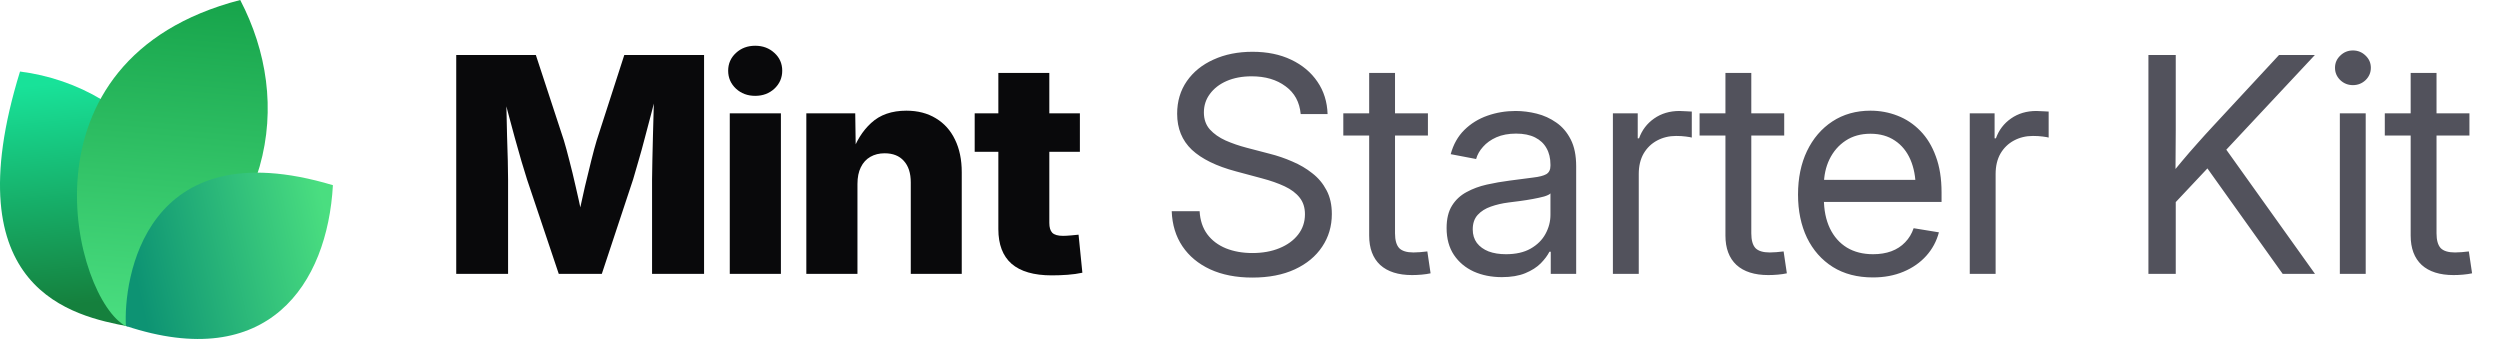
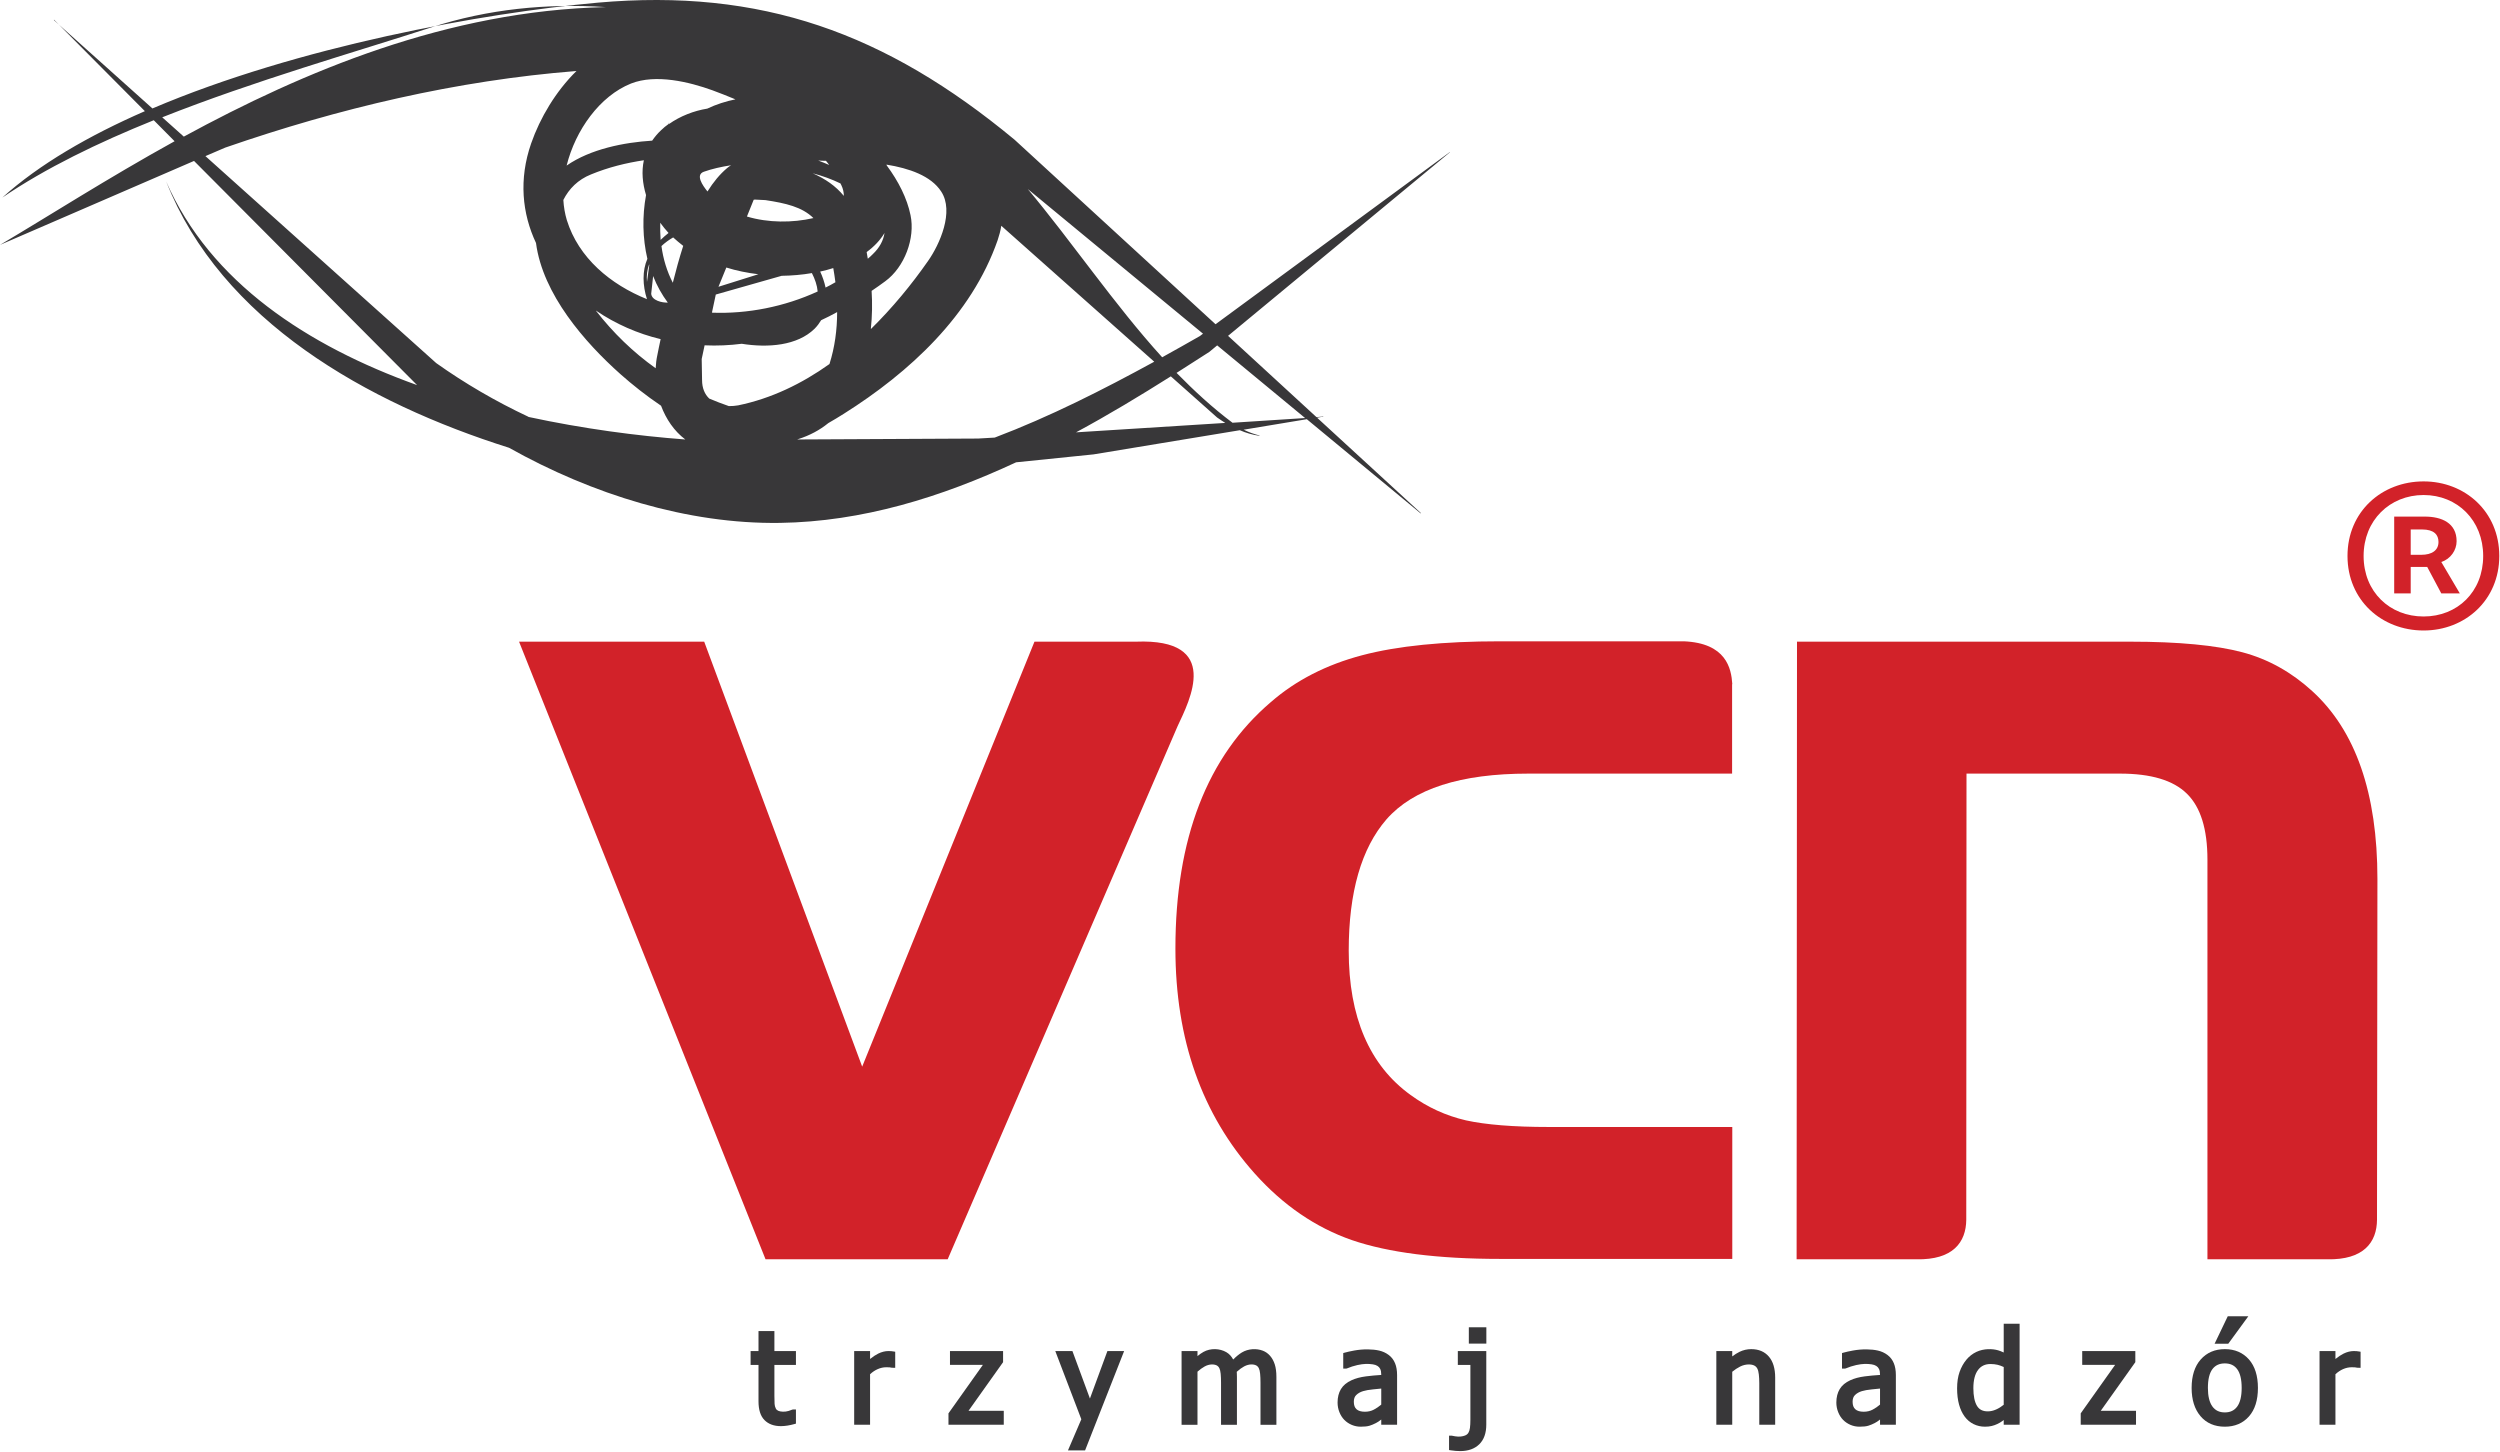
- <svg xmlns="http://www.w3.org/2000/svg" width="177" height="24" viewBox="0 0 177 24" fill="none">
-   <path d="M9.061 23.108C5.268 22.377 -3.391 20.627 1.417 5.064C9.634 6.099 16.973 14.064 9.061 23.108Z" fill="url(#paint0_linear_17557_2020)" />
-   <path d="M8.919 23.094C5.276 21.222 0.784 4.209 17.007 0C20.757 7.193 19.621 16.545 8.919 23.094Z" fill="url(#paint1_linear_17557_2020)" />
-   <path d="M8.914 23.079C8.735 19.882 10.159 9.085 23.57 13.111C23.181 20.123 18.984 26.418 8.914 23.079Z" fill="url(#paint2_linear_17557_2020)" />
-   <path d="M32.301 19.392V3.894H37.938L39.925 9.948C40.036 10.315 40.164 10.787 40.31 11.362C40.462 11.938 40.611 12.552 40.757 13.204C40.91 13.855 41.048 14.483 41.173 15.086C41.305 15.682 41.412 16.192 41.495 16.615H40.695C40.771 16.192 40.871 15.682 40.996 15.086C41.128 14.49 41.267 13.866 41.412 13.214C41.565 12.562 41.714 11.948 41.86 11.373C42.005 10.79 42.133 10.315 42.244 9.948L44.2 3.894H49.848V19.392H46.166V12.704C46.166 12.357 46.173 11.917 46.187 11.383C46.2 10.849 46.214 10.27 46.228 9.646C46.249 9.022 46.266 8.391 46.28 7.753C46.301 7.115 46.311 6.519 46.311 5.964H46.623C46.485 6.561 46.332 7.181 46.166 7.826C45.999 8.471 45.833 9.102 45.666 9.719C45.507 10.336 45.351 10.901 45.198 11.414C45.053 11.928 44.928 12.357 44.824 12.704L42.608 19.392H39.561L37.314 12.704C37.203 12.357 37.072 11.928 36.919 11.414C36.773 10.901 36.614 10.34 36.441 9.729C36.274 9.112 36.104 8.481 35.931 7.836C35.764 7.192 35.608 6.567 35.463 5.964H35.827C35.834 6.512 35.844 7.105 35.858 7.743C35.872 8.374 35.886 9.005 35.9 9.636C35.92 10.26 35.938 10.839 35.952 11.373C35.965 11.907 35.972 12.351 35.972 12.704V19.392H32.301ZM51.668 19.392V8.024H55.288V19.392H51.668ZM53.468 6.786C52.927 6.786 52.473 6.616 52.105 6.276C51.738 5.93 51.554 5.507 51.554 5.007C51.554 4.508 51.738 4.088 52.105 3.749C52.473 3.409 52.927 3.239 53.468 3.239C54.009 3.239 54.463 3.409 54.83 3.749C55.198 4.082 55.382 4.501 55.382 5.007C55.382 5.507 55.198 5.93 54.83 6.276C54.463 6.616 54.009 6.786 53.468 6.786ZM60.708 13.027V19.392H57.088V8.024H60.551L60.593 10.967H60.281C60.593 10.024 61.061 9.268 61.685 8.7C62.309 8.124 63.138 7.836 64.171 7.836C64.975 7.836 65.672 8.017 66.262 8.377C66.851 8.731 67.302 9.234 67.614 9.885C67.933 10.537 68.092 11.307 68.092 12.194V19.392H64.483V12.912C64.483 12.26 64.32 11.754 63.994 11.394C63.675 11.033 63.221 10.853 62.632 10.853C62.25 10.853 61.914 10.936 61.623 11.102C61.332 11.269 61.106 11.515 60.947 11.841C60.787 12.16 60.708 12.555 60.708 13.027ZM76.456 8.024V10.749H69.008V8.024H76.456ZM70.683 5.163H74.292V15.783C74.292 16.102 74.361 16.334 74.5 16.48C74.646 16.625 74.899 16.698 75.259 16.698C75.405 16.698 75.596 16.688 75.831 16.667C76.074 16.646 76.251 16.629 76.362 16.615L76.632 19.309C76.313 19.378 75.963 19.427 75.582 19.455C75.207 19.482 74.836 19.496 74.469 19.496C73.2 19.496 72.25 19.222 71.619 18.674C70.995 18.127 70.683 17.308 70.683 16.22V5.163Z" fill="#09090B" />
-   <path d="M88.667 19.652C87.523 19.652 86.528 19.458 85.682 19.07C84.843 18.681 84.188 18.137 83.716 17.437C83.245 16.736 82.992 15.908 82.957 14.951H84.933C84.968 15.596 85.148 16.14 85.474 16.584C85.8 17.021 86.24 17.354 86.795 17.582C87.35 17.804 87.974 17.915 88.667 17.915C89.388 17.915 90.026 17.801 90.581 17.572C91.143 17.343 91.583 17.024 91.902 16.615C92.228 16.199 92.391 15.717 92.391 15.169C92.391 14.698 92.266 14.306 92.017 13.994C91.767 13.675 91.413 13.408 90.956 13.193C90.498 12.978 89.954 12.787 89.323 12.621L87.502 12.132C86.123 11.765 85.082 11.255 84.382 10.603C83.689 9.944 83.342 9.095 83.342 8.055C83.342 7.174 83.571 6.404 84.028 5.746C84.486 5.087 85.117 4.577 85.921 4.217C86.726 3.849 87.645 3.666 88.678 3.666C89.718 3.666 90.63 3.853 91.413 4.227C92.204 4.602 92.824 5.122 93.275 5.787C93.726 6.446 93.965 7.209 93.993 8.076H92.089C92.013 7.23 91.656 6.574 91.018 6.11C90.387 5.638 89.586 5.403 88.615 5.403C87.95 5.403 87.36 5.513 86.847 5.735C86.341 5.957 85.946 6.262 85.661 6.651C85.377 7.032 85.235 7.469 85.235 7.961C85.235 8.447 85.377 8.849 85.661 9.168C85.946 9.48 86.317 9.74 86.774 9.948C87.232 10.149 87.724 10.319 88.251 10.457L89.884 10.884C90.439 11.023 90.977 11.206 91.496 11.435C92.023 11.657 92.495 11.934 92.911 12.267C93.334 12.593 93.67 12.995 93.92 13.474C94.17 13.945 94.294 14.504 94.294 15.149C94.294 16.015 94.066 16.788 93.608 17.468C93.157 18.148 92.512 18.681 91.673 19.07C90.834 19.458 89.832 19.652 88.667 19.652ZM101.097 8.024V9.594H95.106V8.024H101.097ZM96.937 5.163H98.767V16.521C98.767 17 98.865 17.347 99.059 17.562C99.26 17.77 99.6 17.874 100.078 17.874C100.21 17.874 100.366 17.867 100.546 17.853C100.733 17.832 100.903 17.815 101.056 17.801L101.285 19.351C101.097 19.392 100.886 19.423 100.65 19.444C100.414 19.465 100.189 19.475 99.974 19.475C98.996 19.475 98.244 19.236 97.717 18.758C97.197 18.272 96.937 17.579 96.937 16.677V5.163ZM106.33 19.621C105.595 19.621 104.932 19.489 104.343 19.226C103.754 18.955 103.285 18.564 102.939 18.05C102.592 17.53 102.419 16.896 102.419 16.147C102.419 15.495 102.547 14.965 102.804 14.556C103.06 14.146 103.403 13.828 103.833 13.599C104.263 13.363 104.742 13.186 105.269 13.068C105.796 12.95 106.333 12.857 106.881 12.787C107.574 12.69 108.132 12.617 108.555 12.569C108.978 12.52 109.287 12.441 109.481 12.33C109.675 12.212 109.772 12.014 109.772 11.737V11.654C109.772 11.203 109.679 10.815 109.492 10.489C109.311 10.163 109.041 9.91 108.68 9.729C108.32 9.549 107.872 9.459 107.338 9.459C106.805 9.459 106.34 9.546 105.945 9.719C105.556 9.892 105.241 10.118 104.998 10.395C104.755 10.665 104.593 10.953 104.509 11.258L102.71 10.915C102.897 10.222 103.22 9.65 103.677 9.199C104.135 8.748 104.679 8.412 105.31 8.19C105.941 7.968 106.607 7.857 107.307 7.857C107.8 7.857 108.295 7.92 108.795 8.044C109.301 8.169 109.765 8.381 110.188 8.679C110.611 8.97 110.951 9.369 111.208 9.875C111.464 10.374 111.593 11.005 111.593 11.768V19.392H109.793V17.822H109.7C109.568 18.085 109.363 18.359 109.086 18.643C108.809 18.921 108.444 19.153 107.994 19.34C107.543 19.527 106.988 19.621 106.33 19.621ZM106.621 17.998C107.321 17.998 107.904 17.867 108.368 17.603C108.84 17.333 109.19 16.986 109.419 16.563C109.654 16.133 109.772 15.682 109.772 15.211V13.692C109.703 13.769 109.554 13.841 109.325 13.911C109.096 13.973 108.829 14.032 108.524 14.088C108.226 14.143 107.921 14.192 107.609 14.233C107.304 14.275 107.033 14.309 106.798 14.337C106.354 14.393 105.938 14.49 105.549 14.628C105.168 14.76 104.86 14.954 104.624 15.211C104.388 15.467 104.27 15.811 104.27 16.241C104.27 16.615 104.367 16.934 104.561 17.198C104.762 17.461 105.04 17.662 105.393 17.801C105.747 17.933 106.156 17.998 106.621 17.998ZM114.193 19.392V8.024H115.951V9.792H116.045C116.253 9.209 116.61 8.741 117.116 8.388C117.622 8.034 118.219 7.857 118.905 7.857C119.058 7.857 119.217 7.864 119.384 7.878C119.55 7.885 119.682 7.892 119.779 7.899V9.74C119.716 9.719 119.578 9.695 119.363 9.667C119.155 9.639 118.922 9.625 118.666 9.625C118.174 9.625 117.726 9.733 117.324 9.948C116.922 10.163 116.603 10.471 116.367 10.874C116.138 11.276 116.024 11.758 116.024 12.319V19.392H114.193ZM126.322 8.024V9.594H120.33V8.024H126.322ZM122.161 5.163H123.992V16.521C123.992 17 124.089 17.347 124.283 17.562C124.484 17.77 124.824 17.874 125.302 17.874C125.434 17.874 125.59 17.867 125.77 17.853C125.958 17.832 126.127 17.815 126.28 17.801L126.509 19.351C126.322 19.392 126.11 19.423 125.874 19.444C125.639 19.465 125.413 19.475 125.198 19.475C124.221 19.475 123.468 19.236 122.941 18.758C122.421 18.272 122.161 17.579 122.161 16.677V5.163ZM132.604 19.642C131.502 19.642 130.555 19.396 129.765 18.903C128.974 18.404 128.364 17.714 127.934 16.834C127.511 15.946 127.3 14.927 127.3 13.775C127.3 12.611 127.511 11.584 127.934 10.697C128.364 9.802 128.964 9.102 129.734 8.596C130.51 8.089 131.408 7.836 132.428 7.836C133.1 7.836 133.738 7.954 134.341 8.19C134.952 8.426 135.489 8.783 135.954 9.261C136.425 9.74 136.793 10.343 137.056 11.071C137.327 11.792 137.462 12.645 137.462 13.63V14.296H128.433V12.735H136.463L135.631 13.297C135.631 12.541 135.506 11.876 135.257 11.3C135.007 10.725 134.643 10.277 134.165 9.958C133.686 9.632 133.107 9.469 132.428 9.469C131.748 9.469 131.162 9.632 130.67 9.958C130.177 10.284 129.796 10.725 129.526 11.279C129.262 11.827 129.13 12.441 129.13 13.12V14.046C129.13 14.864 129.273 15.572 129.557 16.168C129.841 16.757 130.243 17.211 130.763 17.53C131.283 17.842 131.901 17.998 132.615 17.998C133.093 17.998 133.523 17.929 133.905 17.79C134.293 17.645 134.619 17.433 134.882 17.156C135.153 16.879 135.354 16.546 135.486 16.157L137.275 16.449C137.108 17.08 136.81 17.634 136.38 18.113C135.95 18.591 135.413 18.966 134.768 19.236C134.123 19.507 133.402 19.642 132.604 19.642ZM139.459 19.392V8.024H141.217V9.792H141.311C141.519 9.209 141.876 8.741 142.382 8.388C142.888 8.034 143.485 7.857 144.171 7.857C144.324 7.857 144.483 7.864 144.649 7.878C144.816 7.885 144.948 7.892 145.045 7.899V9.74C144.982 9.719 144.844 9.695 144.629 9.667C144.421 9.639 144.188 9.625 143.932 9.625C143.439 9.625 142.992 9.733 142.59 9.948C142.188 10.163 141.869 10.471 141.633 10.874C141.404 11.276 141.29 11.758 141.29 12.319V19.392H139.459ZM153.429 14.961V12.715C153.783 12.257 154.136 11.82 154.49 11.404C154.844 10.981 155.204 10.565 155.572 10.156C155.939 9.74 156.314 9.327 156.695 8.918L161.355 3.894H163.893L157.277 10.967H157.184L153.429 14.961ZM152.108 19.392V3.894H154.043V9.241L154.022 12.559L154.043 13.505V19.392H152.108ZM161.615 19.392L155.967 11.477L157.173 9.969L163.903 19.392H161.615ZM165.661 19.392V8.024H167.492V19.392H165.661ZM166.587 6.027C166.24 6.027 165.942 5.909 165.692 5.673C165.443 5.43 165.318 5.139 165.318 4.799C165.318 4.459 165.443 4.172 165.692 3.936C165.942 3.693 166.24 3.572 166.587 3.572C166.934 3.572 167.232 3.693 167.482 3.936C167.731 4.172 167.856 4.459 167.856 4.799C167.856 5.139 167.731 5.43 167.482 5.673C167.232 5.909 166.934 6.027 166.587 6.027ZM174.836 8.024V9.594H168.844V8.024H174.836ZM170.675 5.163H172.506V16.521C172.506 17 172.603 17.347 172.797 17.562C172.998 17.77 173.338 17.874 173.816 17.874C173.948 17.874 174.104 17.867 174.284 17.853C174.472 17.832 174.641 17.815 174.794 17.801L175.023 19.351C174.836 19.392 174.624 19.423 174.388 19.444C174.153 19.465 173.927 19.475 173.712 19.475C172.735 19.475 171.982 19.236 171.455 18.758C170.935 18.272 170.675 17.579 170.675 16.677V5.163Z" fill="#52525C" />
-   <defs>
-     <linearGradient id="paint0_linear_17557_2020" x1="3.776" y1="5.916" x2="5.232" y2="21.559" gradientUnits="userSpaceOnUse">
-       <stop stop-color="#18E299" />
-       <stop offset="1" stop-color="#15803D" />
-     </linearGradient>
-     <linearGradient id="paint1_linear_17557_2020" x1="12.171" y1="-0.718" x2="10.19" y2="22.983" gradientUnits="userSpaceOnUse">
-       <stop stop-color="#16A34A" />
-       <stop offset="1" stop-color="#4ADE80" />
-     </linearGradient>
-     <linearGradient id="paint2_linear_17557_2020" x1="23.133" y1="15.353" x2="9.338" y2="18.52" gradientUnits="userSpaceOnUse">
-       <stop stop-color="#4ADE80" />
-       <stop offset="1" stop-color="#0D9373" />
-     </linearGradient>
-   </defs>
+ <svg xmlns="http://www.w3.org/2000/svg" width="100%" height="100%" viewBox="0 0 1242 721" xml:space="preserve" style="fill-rule:evenodd;clip-rule:evenodd;stroke-linejoin:round;stroke-miterlimit:2;">
+   <g id="Layer-1">
+     <path d="M384.721,661.281l-7.896,0l0,9.925l-3.929,0l-0,6.904l3.929,0l0,18.1c0,4.159 0.996,7.28 2.958,9.275c1.967,2.005 4.713,3.021 8.163,3.021c0.996,0 2.092,-0.091 3.271,-0.275c1.146,-0.183 2.304,-0.437 3.446,-0.758l0.758,-0.217l-0,-7.05l-1.388,0l-0.45,0.104c-0.358,0.171 -0.954,0.38 -1.775,0.638c-1.916,0.6 -4.096,0.429 -5.187,-0.071c-0.563,-0.262 -0.954,-0.629 -1.204,-1.146c-0.35,-0.691 -0.555,-1.454 -0.605,-2.258c-0.062,-0.933 -0.091,-2.263 -0.091,-3.988l-0,-15.375l10.7,0l-0,-6.904l-10.7,0l-0,-9.925Z" style="fill:#383739;fill-rule:nonzero;" />
+     <path d="M442.8,671.254c-0.321,-0.029 -0.804,-0.05 -1.45,-0.05c-1.642,0 -3.338,0.429 -5.05,1.267c-1.2,0.591 -2.554,1.479 -4.05,2.671l-0,-3.938l-7.896,0l0,36.617l7.896,-0l-0,-25.109c1.187,-1.1 2.454,-1.95 3.767,-2.52c1.408,-0.625 2.837,-0.938 4.254,-0.938c0.654,0 1.216,0.021 1.675,0.042c0.416,0.029 0.796,0.091 1.162,0.2l1.634,0.033l-0,-7.987l-0.875,-0.138c-0.392,-0.062 -0.746,-0.112 -1.067,-0.15" style="fill:#383739;fill-rule:nonzero;" />
+     <path d="M498.332,676.723l-0,-5.517l-26.384,0l0,6.871l16.338,0l-17.084,24.075l0,5.671l27.471,-0l0,-6.938l-17.516,0l17.175,-24.162Z" style="fill:#383739;fill-rule:nonzero;" />
+     <path d="M541.478,694.797l-8.701,-23.591l-8.512,-0l12.938,33.883l-6.642,15.475l8.504,0l19.404,-49.358l-8.312,-0l-8.679,23.591Z" style="fill:#383739;fill-rule:nonzero;" />
+     <path d="M630.945,673.537c-1.013,-1.154 -2.221,-2 -3.592,-2.521c-3.104,-1.187 -7.213,-1.037 -10.404,0.892c-1.4,0.85 -2.846,2.025 -4.296,3.504c-0.867,-1.608 -1.992,-2.821 -3.371,-3.625c-3.258,-1.925 -7.896,-2.112 -11.4,-0.154c-0.983,0.55 -1.975,1.246 -2.971,2.079l0,-2.508l-7.904,-0l0,36.621l7.904,-0l0,-26.375c1.125,-1.017 2.3,-1.88 3.488,-2.546c2.475,-1.409 4.862,-1.179 6.058,-0.575c0.567,0.304 0.996,0.746 1.313,1.379c0.325,0.637 0.554,1.579 0.662,2.787c0.121,1.334 0.179,2.784 0.179,4.317l0,21.013l7.896,-0l0,-23.771c0,-0.684 -0.012,-1.275 -0.046,-1.779l-0.05,-0.759c1.263,-1.146 2.496,-2.046 3.675,-2.683c2.554,-1.363 4.817,-1.092 5.971,-0.504c0.571,0.304 1,0.746 1.313,1.383c0.329,0.638 0.554,1.575 0.662,2.783c0.125,1.309 0.183,2.763 0.183,4.317l0,21.013l7.9,-0l0,-23.771c0,-2.467 -0.279,-4.559 -0.812,-6.221c-0.546,-1.7 -1.342,-3.142 -2.358,-4.296" style="fill:#383739;fill-rule:nonzero;" />
+     <path d="M686.206,689.837l-0,7.967c-1.129,0.967 -2.346,1.8 -3.621,2.479c-1.325,0.713 -2.838,1.067 -4.488,1.067c-1.87,-0 -3.274,-0.417 -4.183,-1.242c-0.896,-0.812 -1.333,-2.025 -1.333,-3.712c-0,-1.475 0.391,-2.575 1.204,-3.35c0.879,-0.859 2.025,-1.513 3.404,-1.929c1.234,-0.375 2.888,-0.671 4.925,-0.871c1.567,-0.163 2.929,-0.3 4.092,-0.409m3.704,-16.691c-1.412,-1.054 -3.021,-1.796 -4.779,-2.188c-3.121,-0.712 -7.788,-0.854 -12.354,-0.016c-1.992,0.37 -3.575,0.72 -4.709,1.05l-0.75,0.212l0,7.729l1.38,0l0.404,-0.079c1.746,-0.733 3.516,-1.304 5.262,-1.692c3.2,-0.712 5.467,-0.675 7.663,-0.354c0.925,0.134 1.704,0.396 2.325,0.8c0.579,0.354 1.021,0.846 1.341,1.496c0.342,0.7 0.513,1.654 0.513,2.842l-0,0.125c-2.729,0.171 -5.296,0.408 -7.625,0.712c-2.733,0.354 -5.146,1 -7.158,1.925c-2.371,1.071 -4.142,2.554 -5.259,4.413c-1.1,1.837 -1.658,4.071 -1.658,6.646c-0,1.675 0.304,3.287 0.908,4.791c0.604,1.513 1.429,2.809 2.454,3.854c1.059,1.063 2.3,1.896 3.705,2.484c1.404,0.591 2.904,0.887 4.454,0.887c1.837,0 3.254,-0.154 4.333,-0.475c1,-0.304 2.067,-0.746 3.15,-1.308c0.821,-0.408 1.658,-0.95 2.483,-1.617c0.075,-0.054 0.142,-0.108 0.213,-0.171l-0,2.609l7.867,-0l-0,-24.663c-0,-2.291 -0.338,-4.283 -1.009,-5.896c-0.687,-1.675 -1.741,-3.058 -3.154,-4.116" style="fill:#383739;fill-rule:nonzero;" />
+     <rect x="729.716" y="659.393" width="8.704" height="8.113" style="fill:#383739;" />
+     <path d="M724.247,678.11l6.242,0l-0,27.28c-0,1.575 -0.075,2.92 -0.221,4.004c-0.133,0.983 -0.392,1.791 -0.771,2.416c-0.375,0.625 -0.942,1.075 -1.721,1.371c-1.154,0.438 -2.758,0.734 -4.841,0.379c-0.525,-0.087 -1.009,-0.183 -1.671,-0.308l-1.379,0l-0,7.133l0.883,0.138c0.808,0.121 1.625,0.212 2.437,0.283c0.825,0.067 1.575,0.096 2.234,0.096c3.979,0 7.162,-1.142 9.466,-3.387c2.309,-2.259 3.484,-5.538 3.484,-9.742l-0,-36.567l-14.142,0l0,6.904Z" style="fill:#383739;fill-rule:nonzero;" />
+     <path d="M870.011,670.249c-2.025,0 -3.983,0.45 -5.808,1.338c-1.196,0.583 -2.413,1.35 -3.629,2.279l-0,-2.663l-7.9,0l-0,36.621l7.9,0l-0,-26.337c1.275,-1.042 2.591,-1.905 3.925,-2.58c2.791,-1.404 5.612,-1.212 6.991,-0.52c0.663,0.329 1.163,0.82 1.53,1.491c0.37,0.7 0.629,1.684 0.762,2.917c0.15,1.329 0.229,2.783 0.229,4.325l0,20.704l7.896,0l0,-23.458c0,-4.479 -1.05,-7.979 -3.129,-10.4c-2.108,-2.467 -5.058,-3.717 -8.767,-3.717" style="fill:#383739;fill-rule:nonzero;" />
+     <path d="M934,689.837l0,7.967c-1.129,0.971 -2.345,1.8 -3.62,2.479c-1.325,0.713 -2.838,1.067 -4.488,1.067c-1.871,-0 -3.275,-0.417 -4.187,-1.242c-0.896,-0.808 -1.33,-2.025 -1.33,-3.712c0,-1.475 0.392,-2.575 1.205,-3.35c0.879,-0.859 2.029,-1.513 3.404,-1.929c1.233,-0.375 2.887,-0.671 4.925,-0.871c1.566,-0.163 2.929,-0.3 4.091,-0.409m3.705,-16.691c-1.409,-1.054 -3.017,-1.796 -4.784,-2.188c-3.112,-0.712 -7.787,-0.854 -12.354,-0.016c-1.992,0.37 -3.575,0.725 -4.708,1.05l-0.754,0.212l-0,7.729l1.387,0l0.404,-0.079c1.746,-0.733 3.517,-1.304 5.263,-1.692c3.2,-0.712 5.471,-0.675 7.662,-0.354c0.925,0.134 1.704,0.396 2.329,0.8c0.575,0.354 1.013,0.846 1.338,1.5c0.342,0.692 0.512,1.646 0.512,2.838l0,0.125c-2.733,0.171 -5.295,0.408 -7.625,0.712c-2.733,0.354 -5.141,1 -7.162,1.925c-2.371,1.071 -4.138,2.559 -5.254,4.413c-1.104,1.837 -1.663,4.071 -1.663,6.646c0,1.666 0.304,3.283 0.913,4.791c0.604,1.517 1.433,2.813 2.454,3.854c1.062,1.063 2.304,1.896 3.7,2.484c1.404,0.591 2.908,0.887 4.458,0.887c1.838,0 3.254,-0.154 4.334,-0.475c1,-0.304 2.062,-0.746 3.154,-1.308c0.821,-0.413 1.658,-0.954 2.483,-1.617c0.071,-0.05 0.138,-0.108 0.208,-0.171l0,2.609l7.867,-0l0,-24.663c0,-2.283 -0.337,-4.275 -1.008,-5.896c-0.688,-1.675 -1.742,-3.058 -3.154,-4.116" style="fill:#383739;fill-rule:nonzero;" />
+     <path d="M992.37,678.025c0.896,0.204 1.93,0.575 3.075,1.1l0,18.762c-1.175,0.963 -2.433,1.746 -3.741,2.33c-1.404,0.633 -2.813,0.95 -4.184,0.95c-2.495,-0 -4.25,-0.896 -5.354,-2.738c-1.191,-1.967 -1.8,-4.925 -1.8,-8.779c0,-3.971 0.784,-7.025 2.325,-9.063c1.5,-1.979 3.521,-2.941 6.188,-2.941c1.254,-0 2.425,0.125 3.491,0.379m3.075,-6.104c-0.937,-0.446 -1.845,-0.8 -2.712,-1.063c-2.925,-0.875 -7.3,-0.937 -10.875,0.775c-1.908,0.913 -3.563,2.196 -4.908,3.809c-1.455,1.741 -2.605,3.8 -3.425,6.125c-0.825,2.312 -1.238,5.075 -1.238,8.208c0,2.983 0.325,5.679 0.963,7.992c0.65,2.358 1.591,4.366 2.795,5.987c1.213,1.638 2.709,2.896 4.442,3.746c1.733,0.85 3.642,1.283 5.671,1.283c1.25,0 2.371,-0.121 3.342,-0.358c0.937,-0.225 1.866,-0.554 2.758,-0.975c0.937,-0.442 1.779,-0.929 2.504,-1.471c0.217,-0.162 0.442,-0.342 0.683,-0.529l0,2.371l7.896,-0l0,-50.192l-7.896,0l0,14.292Z" style="fill:#383739;fill-rule:nonzero;" />
+     <path d="M1060.83,676.723l-0,-5.517l-26.388,0l0,6.871l16.342,0l-17.084,24.075l0,5.671l27.471,-0l0,-6.938l-17.516,0l17.175,-24.162Z" style="fill:#383739;fill-rule:nonzero;" />
+     <path d="M1105.3,701.69c-2.7,0 -4.717,-0.958 -6.163,-2.929c-1.496,-2.037 -2.254,-5.146 -2.254,-9.229c-0,-4.229 0.758,-7.371 2.25,-9.346c1.442,-1.912 3.458,-2.85 6.167,-2.85c2.691,0 4.691,0.934 6.125,2.85c1.483,1.975 2.237,5.121 2.237,9.346c0,4.154 -0.758,7.279 -2.25,9.283c-1.446,1.934 -3.446,2.875 -6.112,2.875m-0,-31.441c-4.929,-0 -8.959,1.729 -11.988,5.141c-2.996,3.375 -4.512,8.134 -4.512,14.142c-0,5.829 1.475,10.533 4.375,13.979c2.946,3.496 7.025,5.271 12.125,5.271c4.946,0 8.979,-1.712 11.975,-5.096c2.962,-3.346 4.466,-8.112 4.466,-14.154c0,-6.025 -1.504,-10.787 -4.462,-14.154c-3,-3.404 -7.033,-5.129 -11.979,-5.129" style="fill:#383739;fill-rule:nonzero;" />
+     <path d="M1116.97,653.924l-10.221,0l-6.534,13.638l6.792,-0l9.963,-13.638Z" style="fill:#383739;fill-rule:nonzero;" />
+     <path d="M1171.86,671.405c-0.396,-0.067 -0.746,-0.113 -1.063,-0.15c-0.321,-0.029 -0.804,-0.05 -1.45,-0.05c-1.641,-0 -3.337,0.429 -5.05,1.267c-1.204,0.587 -2.558,1.479 -4.05,2.67l0,-3.937l-7.9,-0l0,36.617l7.9,-0l0,-25.109c1.192,-1.104 2.463,-1.95 3.767,-2.525c1.408,-0.621 2.837,-0.933 4.254,-0.933c0.654,-0 1.221,0.021 1.671,0.042c0.412,0.025 0.804,0.091 1.167,0.195l1.633,0.038l-0,-7.988l-0.879,-0.137Z" style="fill:#383739;fill-rule:nonzero;" />
+     <path d="M428.33,529.909l85.596,-211.129l50.375,-0c42.85,-1.704 26.671,29.262 20.754,41.921l-114.25,264.916l-90.487,0l-122.454,-306.837l91.983,-0l78.483,211.129Z" style="fill:#d22229;fill-rule:nonzero;" />
+     <path d="M745.178,625.425c-30.95,-0 -55.441,-3.138 -73.525,-9.333c-18.091,-6.28 -34.175,-17.317 -48.266,-33.042c-26.288,-29.408 -39.442,-66.567 -39.442,-111.796c-0,-54.575 15.733,-95.417 47.433,-122.471c12.463,-10.858 27.604,-18.562 45.229,-23.229c17.63,-4.679 40.575,-6.954 68.571,-6.954l91.325,-0c21.046,0.867 23.617,13.433 24.096,21.233l-0.092,0.2l0,44.296l-101.229,0c-33.629,0 -57.133,7.5 -70.496,22.742c-12.45,14.383 -18.737,36.096 -18.737,65.233c-0,32.954 10.283,56.942 30.754,71.7c8.383,6.104 17.525,10.279 27.442,12.583c9.883,2.175 23.596,3.3 41.312,3.3l91.046,0l0,65.538l-115.421,-0Z" style="fill:#d22229;fill-rule:nonzero;" />
+     <path d="M892.749,318.709l0.104,0.071l165.412,-0c24.275,-0 42.746,1.821 55.696,5.254c12.975,3.433 24.571,9.992 34.788,19.338c21.512,19.608 32.354,50.645 32.354,93.325l-0.208,169.295c-0.08,11.142 -6.571,20.009 -24.759,19.625l-59.479,0l0,-198.545c0,-15.134 -3.367,-26.088 -10.217,-32.775c-6.754,-6.659 -17.787,-9.967 -33.233,-9.967l-76.25,-0l-0.117,221.662c-0.108,11.142 -6.566,20.009 -24.762,19.625l-59.521,0l0.192,-306.908Z" style="fill:#d22229;fill-rule:nonzero;" />
+     <path d="M322.471,131.37c-0.942,2.6 -1.354,5.567 -1.05,8.708l1.146,-8.45c-0,-0.079 -0.096,-0.179 -0.096,-0.258m6.142,-9.125c0.845,6.412 2.762,12.671 5.641,18.229c1.538,-6.129 3.229,-12.287 5.167,-18.325c-1.742,-1.342 -3.442,-2.783 -4.996,-4.2c-2.1,1.229 -4.092,2.654 -5.813,4.296m-0.604,-11.583c-0.079,2.858 0,5.641 0.192,8.516c1.258,-1.229 2.6,-2.396 3.933,-3.441c-1.446,-1.625 -2.87,-3.271 -4.125,-5.075m103.192,17.82c0.854,-0.679 1.604,-1.429 2.392,-2.204c3.421,-3.254 5.271,-6.812 5.841,-10.541c-2.112,3.541 -5.079,6.704 -8.879,9.483c0.179,1.058 0.358,2.112 0.55,3.262l0.096,0Zm-67.858,-46.404c-4.963,0.746 -9.659,1.809 -13.704,3.254c-4.192,1.525 -0.667,6.7 1.841,9.792c2.888,-4.637 6.113,-8.554 9.758,-11.629c0.675,-0.575 1.342,-1.038 2.013,-1.417l0.092,0Zm46.9,-2.196c-1.059,0 -2.413,0 -3.742,-0.133c1.838,0.688 3.646,1.45 5.45,2.208c-0.558,-0.662 -1.033,-1.412 -1.612,-2.075l-0.096,0Zm22.496,83.509c10.633,-10.463 20.175,-22.05 28.333,-33.767c5.729,-8.142 13.1,-24.542 6.496,-34.5c-5.067,-7.804 -15.967,-11.537 -27.179,-13.346c0.079,0.179 0.079,0.384 0.187,0.479c5.767,7.78 10.079,16.296 11.775,24.638c2.408,11.417 -2.967,25.808 -12.542,32.821c-2.195,1.625 -4.491,3.246 -6.791,4.791c0.391,6.221 0.291,12.563 -0.379,18.8l0.1,0.084Zm-77.134,-17.063l-1.921,9.009c17.709,0.679 36.075,-2.959 52.534,-10.53c-0.275,-3.095 -1.35,-6.154 -2.867,-9.137c-4.892,0.858 -9.95,1.267 -15.025,1.354l-32.721,9.304Zm48.504,-37.987c-5.65,-5.559 -13.77,-7.384 -23.825,-8.925l-5.27,-0.267l-0.58,0.096l-3.358,8.325c10.563,3.175 22.604,3.175 33.033,0.771m10.917,31.825c-0.292,-2.371 -0.662,-4.675 -1.058,-6.984c-2.104,0.671 -4.292,1.259 -6.504,1.734c1.166,2.475 2.108,5.25 2.683,7.95c1.717,-0.859 3.342,-1.721 4.975,-2.7l-0.096,-0Zm-62.679,57.837c3.158,1.346 6.4,2.596 9.737,3.746c1.542,0 3.071,-0.083 4.625,-0.367c16.459,-3.379 31.663,-10.762 45.375,-20.533c2.65,-8.342 3.805,-17.062 3.805,-25.8c-2.605,1.446 -5.275,2.788 -7.938,4.025c-0.863,1.433 -1.921,2.888 -3.258,4.233c-8.609,8.43 -23.055,9.571 -36.192,7.484c-6.008,0.766 -12.233,1.05 -18.454,0.766l-1.442,6.792l0.183,10.467c0,4.025 1.338,7.066 3.559,9.187m-56.284,-43.637c8.513,10.95 18.471,20.625 29.675,28.583c0.096,-2.208 0.367,-4.408 0.846,-6.612c0.454,-2.492 1.059,-5.088 1.617,-7.855c-11.375,-2.708 -22.396,-7.57 -32.046,-14.116l-0.092,-0Zm24.009,-74.784c-8.988,1.338 -17.879,3.53 -26.504,7.092c-6.425,2.579 -10.905,7.108 -13.696,12.658c0.196,3.45 0.779,6.809 1.716,9.975c5.846,18.88 21.746,32.034 39.834,39.317c-2.192,-6.812 -2.4,-14.104 0.196,-20.046c-2.388,-10.166 -2.596,-21.187 -0.667,-31.658c-1.721,-5.754 -2.317,-11.671 -1.075,-17.338l0.196,0Zm97.537,11.584c-4.325,-2.109 -9.1,-3.846 -13.871,-5.079c6.305,2.787 11.384,6.258 15.48,11.237c-0,-1.742 -0.367,-3.542 -1.221,-5.292c-0.117,-0.279 -0.3,-0.566 -0.388,-0.75l0,-0.116Zm-60.675,51.304l19.825,-6.225c-5.475,-0.667 -10.837,-1.725 -15.921,-3.342l-3.904,9.567Zm-32.458,-5.333l-0.958,8.8c0.283,3.366 5.458,4.516 8.241,4.391c-2.958,-4 -5.446,-8.416 -7.283,-13.191m7.954,-76.071l-0.104,0.575c5.537,-3.938 12.437,-6.621 19.054,-7.679c4.388,-2.1 9.188,-3.634 13.983,-4.609c-3.941,-1.625 -7.77,-3.158 -11.412,-4.491c-11.483,-4.146 -28.117,-8.242 -40.467,-3.363c-15.533,6.229 -27.579,23.121 -31.983,40.758c11.871,-8.241 28.542,-11.512 42.496,-12.383c1.254,-1.812 2.679,-3.554 4.416,-5.167c1.121,-1.145 2.48,-2.195 3.813,-3.158l0.1,-0.583l0.104,0.1Zm63.167,157.266l90.337,-0.462l8.254,-0.479c27.38,-10.371 53.792,-23.784 79.238,-37.692l-75.983,-67.529c-0.392,2.521 -1.059,4.896 -1.825,7.196c-13.017,37.304 -43.734,65.596 -76.467,86.229c-2.4,1.537 -4.988,3.062 -7.642,4.6c-4.229,3.446 -9.216,6.146 -14.971,7.958c-0.283,0.088 -0.558,0.179 -0.858,0.3l-0.083,-0.121Zm-133.063,-11.2c27.1,5.85 53.817,9.392 77.921,11.2c-5.558,-4.195 -9.562,-10.154 -12.042,-16.762c-7.391,-4.992 -14.179,-10.375 -20.112,-15.638c-17.788,-15.841 -38.663,-39.712 -42.013,-65.212c-6.908,-14.692 -8.608,-31.663 -2.404,-49.492c4.4,-12.666 12.267,-25.916 22.509,-35.958c-59.534,4.696 -118.046,18.512 -174.484,38.058l-9.854,4.229l114.654,102.821c14.175,10.059 29.584,19.063 45.734,26.642l0.091,0.112Zm346.317,3.063c-1.421,-0.867 -2.775,-1.821 -4.192,-2.779l-22.991,-20.442c-15.225,9.604 -30.913,19.096 -47.1,27.813l74.283,-4.688l0,0.096Zm-4.112,-38.638l-3.93,3.255c-5.371,3.445 -10.804,6.895 -16.291,10.437c8.741,8.921 17.916,17.367 27.791,24.771l36.067,-2.338l-43.717,-36.125l0.079,0Zm-94.575,-78.166c22.788,27.212 43.259,57.729 67.205,84.1c6.325,-3.542 12.637,-6.992 18.745,-10.546l1.538,-1.171l-87.583,-72.3l0.095,-0.083Zm-429.566,-35.113l10.721,9.596c59.362,-32.312 131.133,-62.625 209.625,-64.35c-29.3,-1.929 -58.496,0.979 -86.334,9.975c-38.691,12.563 -88.058,26.567 -134.012,44.779m-53.792,-48.246l48.917,43.846c72.271,-30.787 164.333,-47.475 221.175,-52.554c81.196,-7.196 142.912,14.858 207.141,68.088l99.838,91.67l116.392,-85.533l0.079,0.079l-110.25,91.221l43.933,40.383l2.396,-0.212l0.758,-0.175l0,-0.117c0.384,0 0.271,0.204 0,0.292l-2.871,0.487l51.584,47.375l-0.096,0.192l-56.575,-46.812l-31.375,5.212c2.492,1.217 5.062,2.183 7.867,2.867l-0,0.183c-3.471,-0.5 -6.734,-1.446 -9.775,-2.792l-72.655,12.005l-38.487,3.937c-37.233,17.354 -76.483,29.521 -117.333,30.1c-45.855,0.675 -93.342,-14.192 -134.575,-37.321c-70.455,-22.233 -143.013,-63.008 -170.359,-132.337c21.884,50.146 70.396,81.725 124.675,101.2l-110.816,-111.363l-96.392,41.713c24.137,-14.275 53.404,-33.071 86.737,-51.5l-10.354,-10.438c-27.566,11.117 -53.687,23.767 -75.233,38.429c18.292,-16.487 42.996,-30.791 70.825,-42.933l-45.171,-45.467l0,0.275Z" style="fill:#383739;fill-rule:nonzero;" />
+     <path d="M1202.84,275.63l-5.2,0l-0,-12.595l5.6,-0c6,-0 8.2,2.633 8.2,6.204c-0,4.133 -3.2,6.391 -8.6,6.391m17.604,-6.766c0,-9.025 -7.404,-12.221 -15.804,-12.221l-15.204,-0l-0,38.167l8.204,-0l-0,-13.163l8.2,0l7,13.163l9.2,-0l-9.2,-15.609c4.6,-1.5 7.604,-5.829 7.604,-10.337m-16.404,37.408c-16.8,0 -29.8,-12.217 -29.8,-30.079c-0,-17.671 13,-30.267 29.8,-30.267c16.8,0 29.604,12.596 29.604,30.267c-0,17.862 -12.804,30.079 -29.604,30.079m-0,-67.112c-20.8,-0 -37.804,15.037 -37.804,37.033c-0,22 17.004,37.037 37.804,37.037c20.6,0 37.604,-15.037 37.604,-37.037c-0,-21.996 -17.004,-37.033 -37.604,-37.033" style="fill:#d22229;fill-rule:nonzero;" />
+   </g>
</svg>
